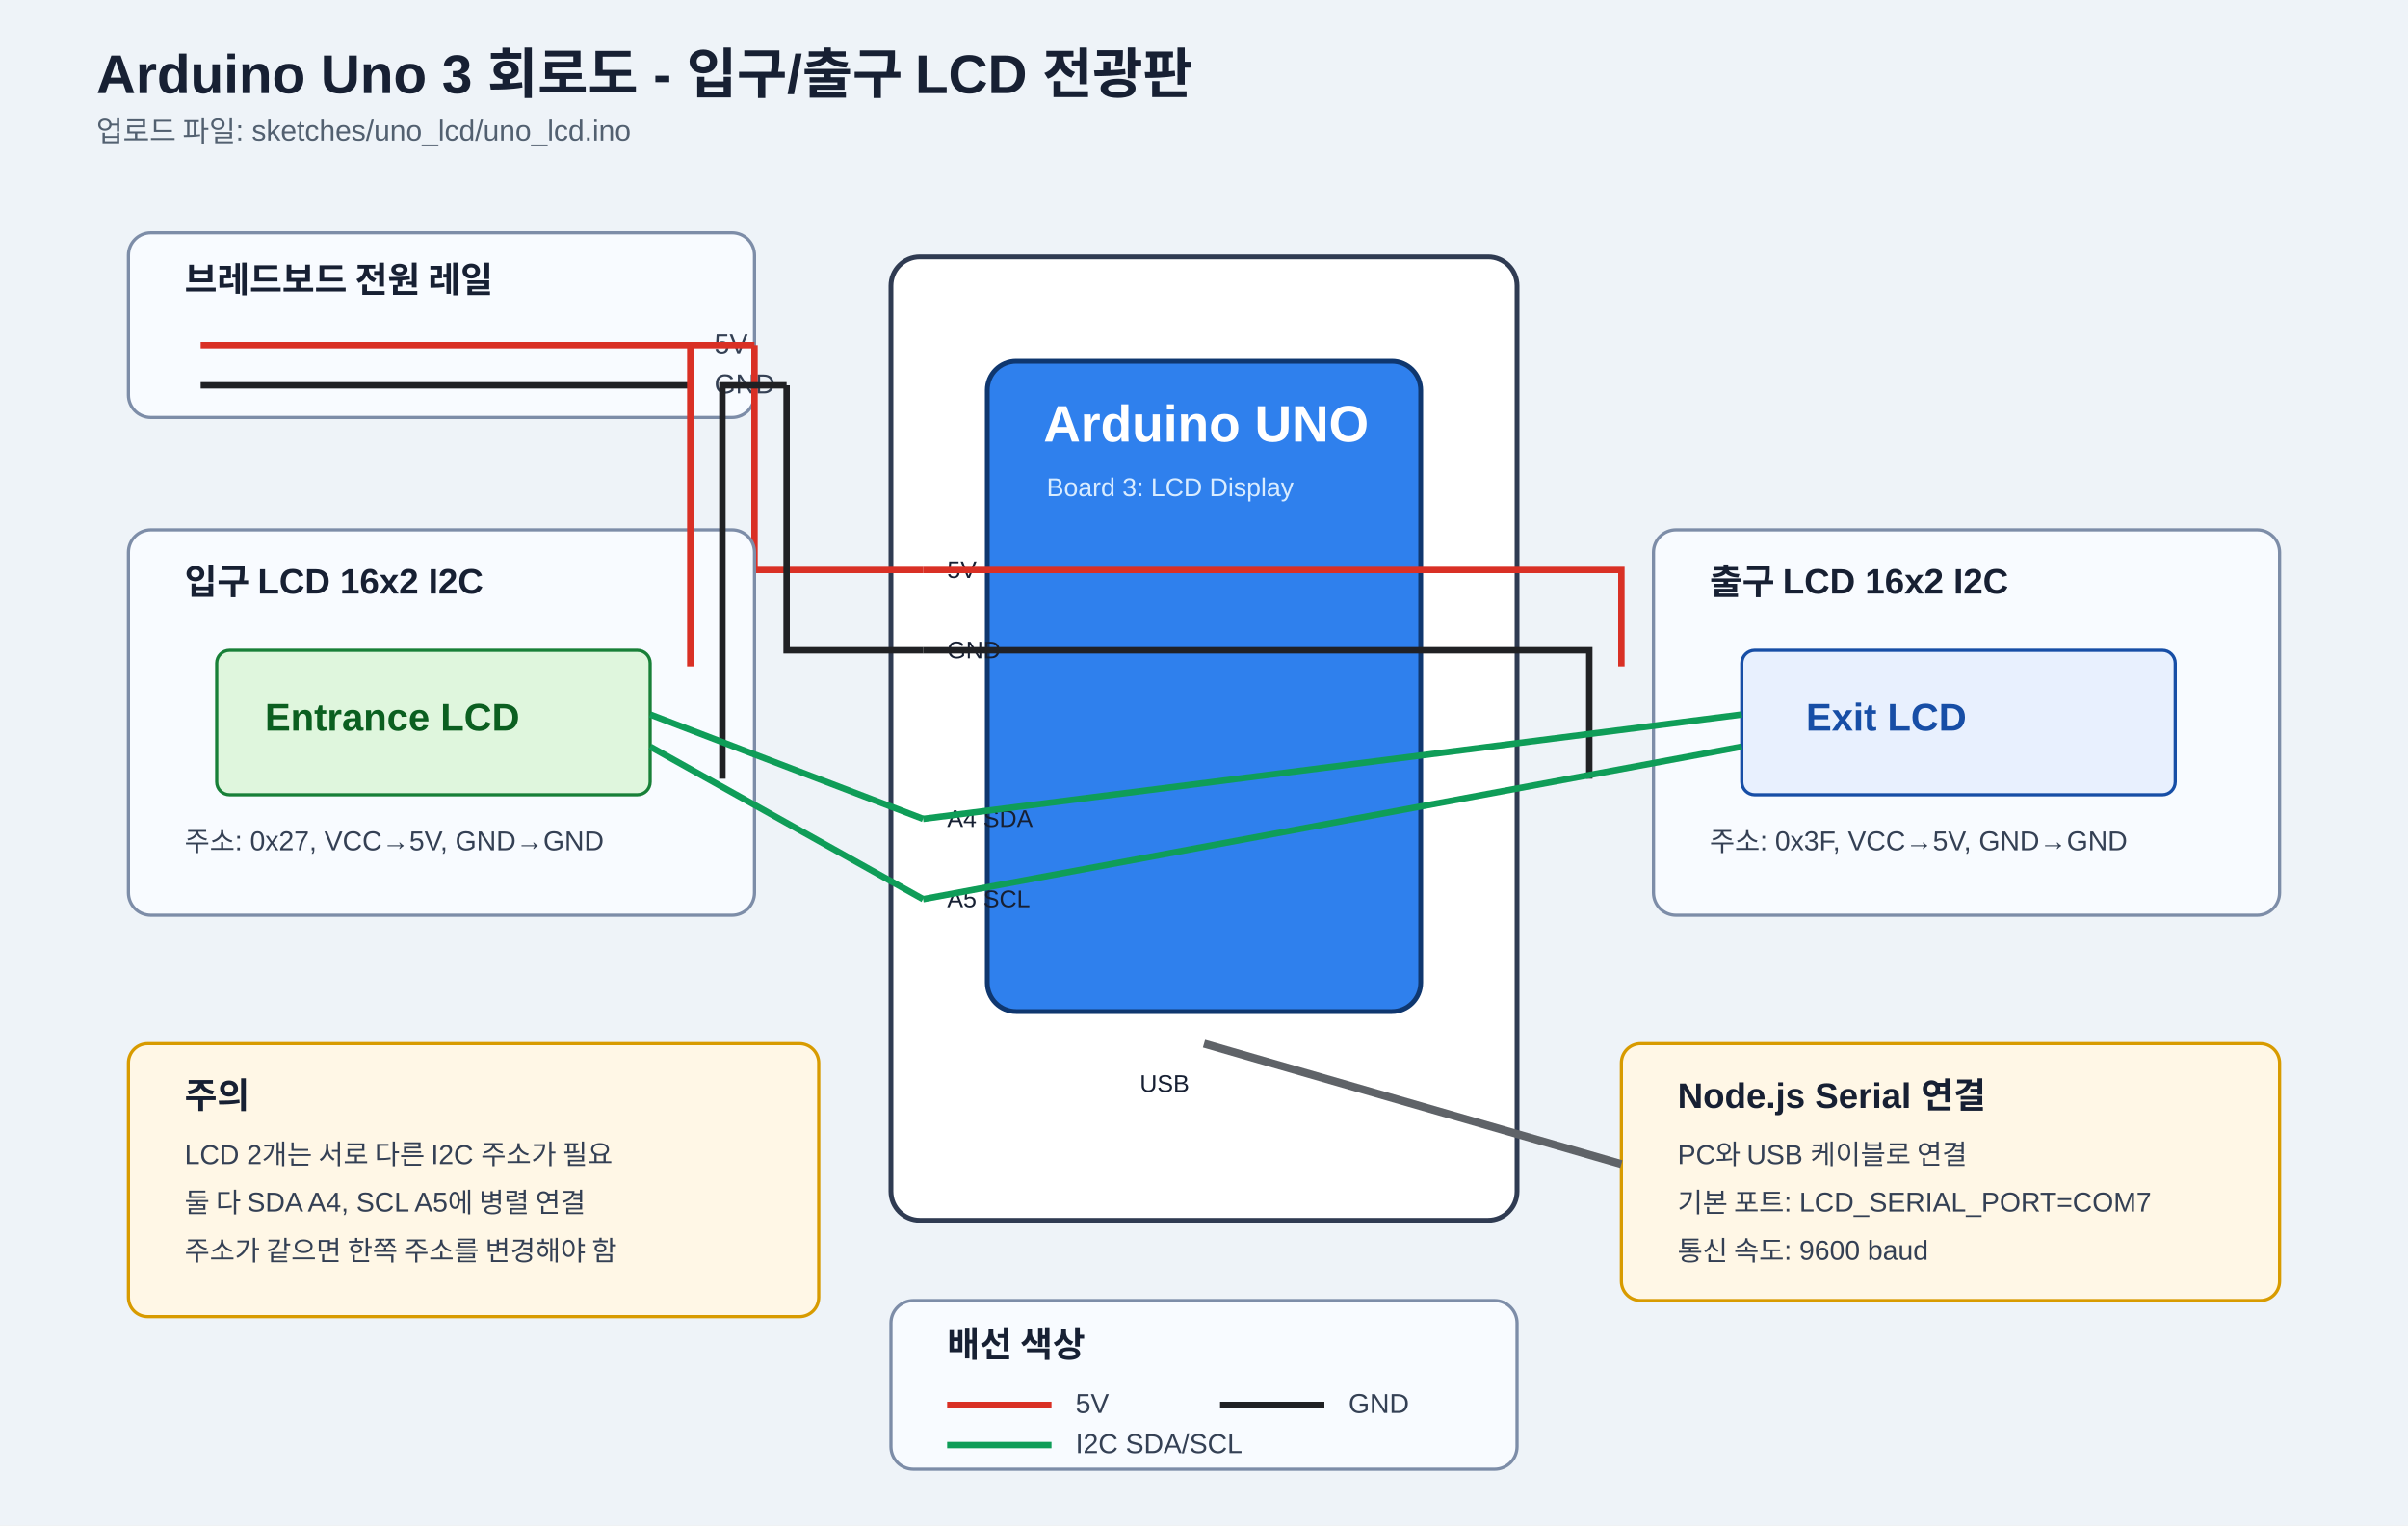
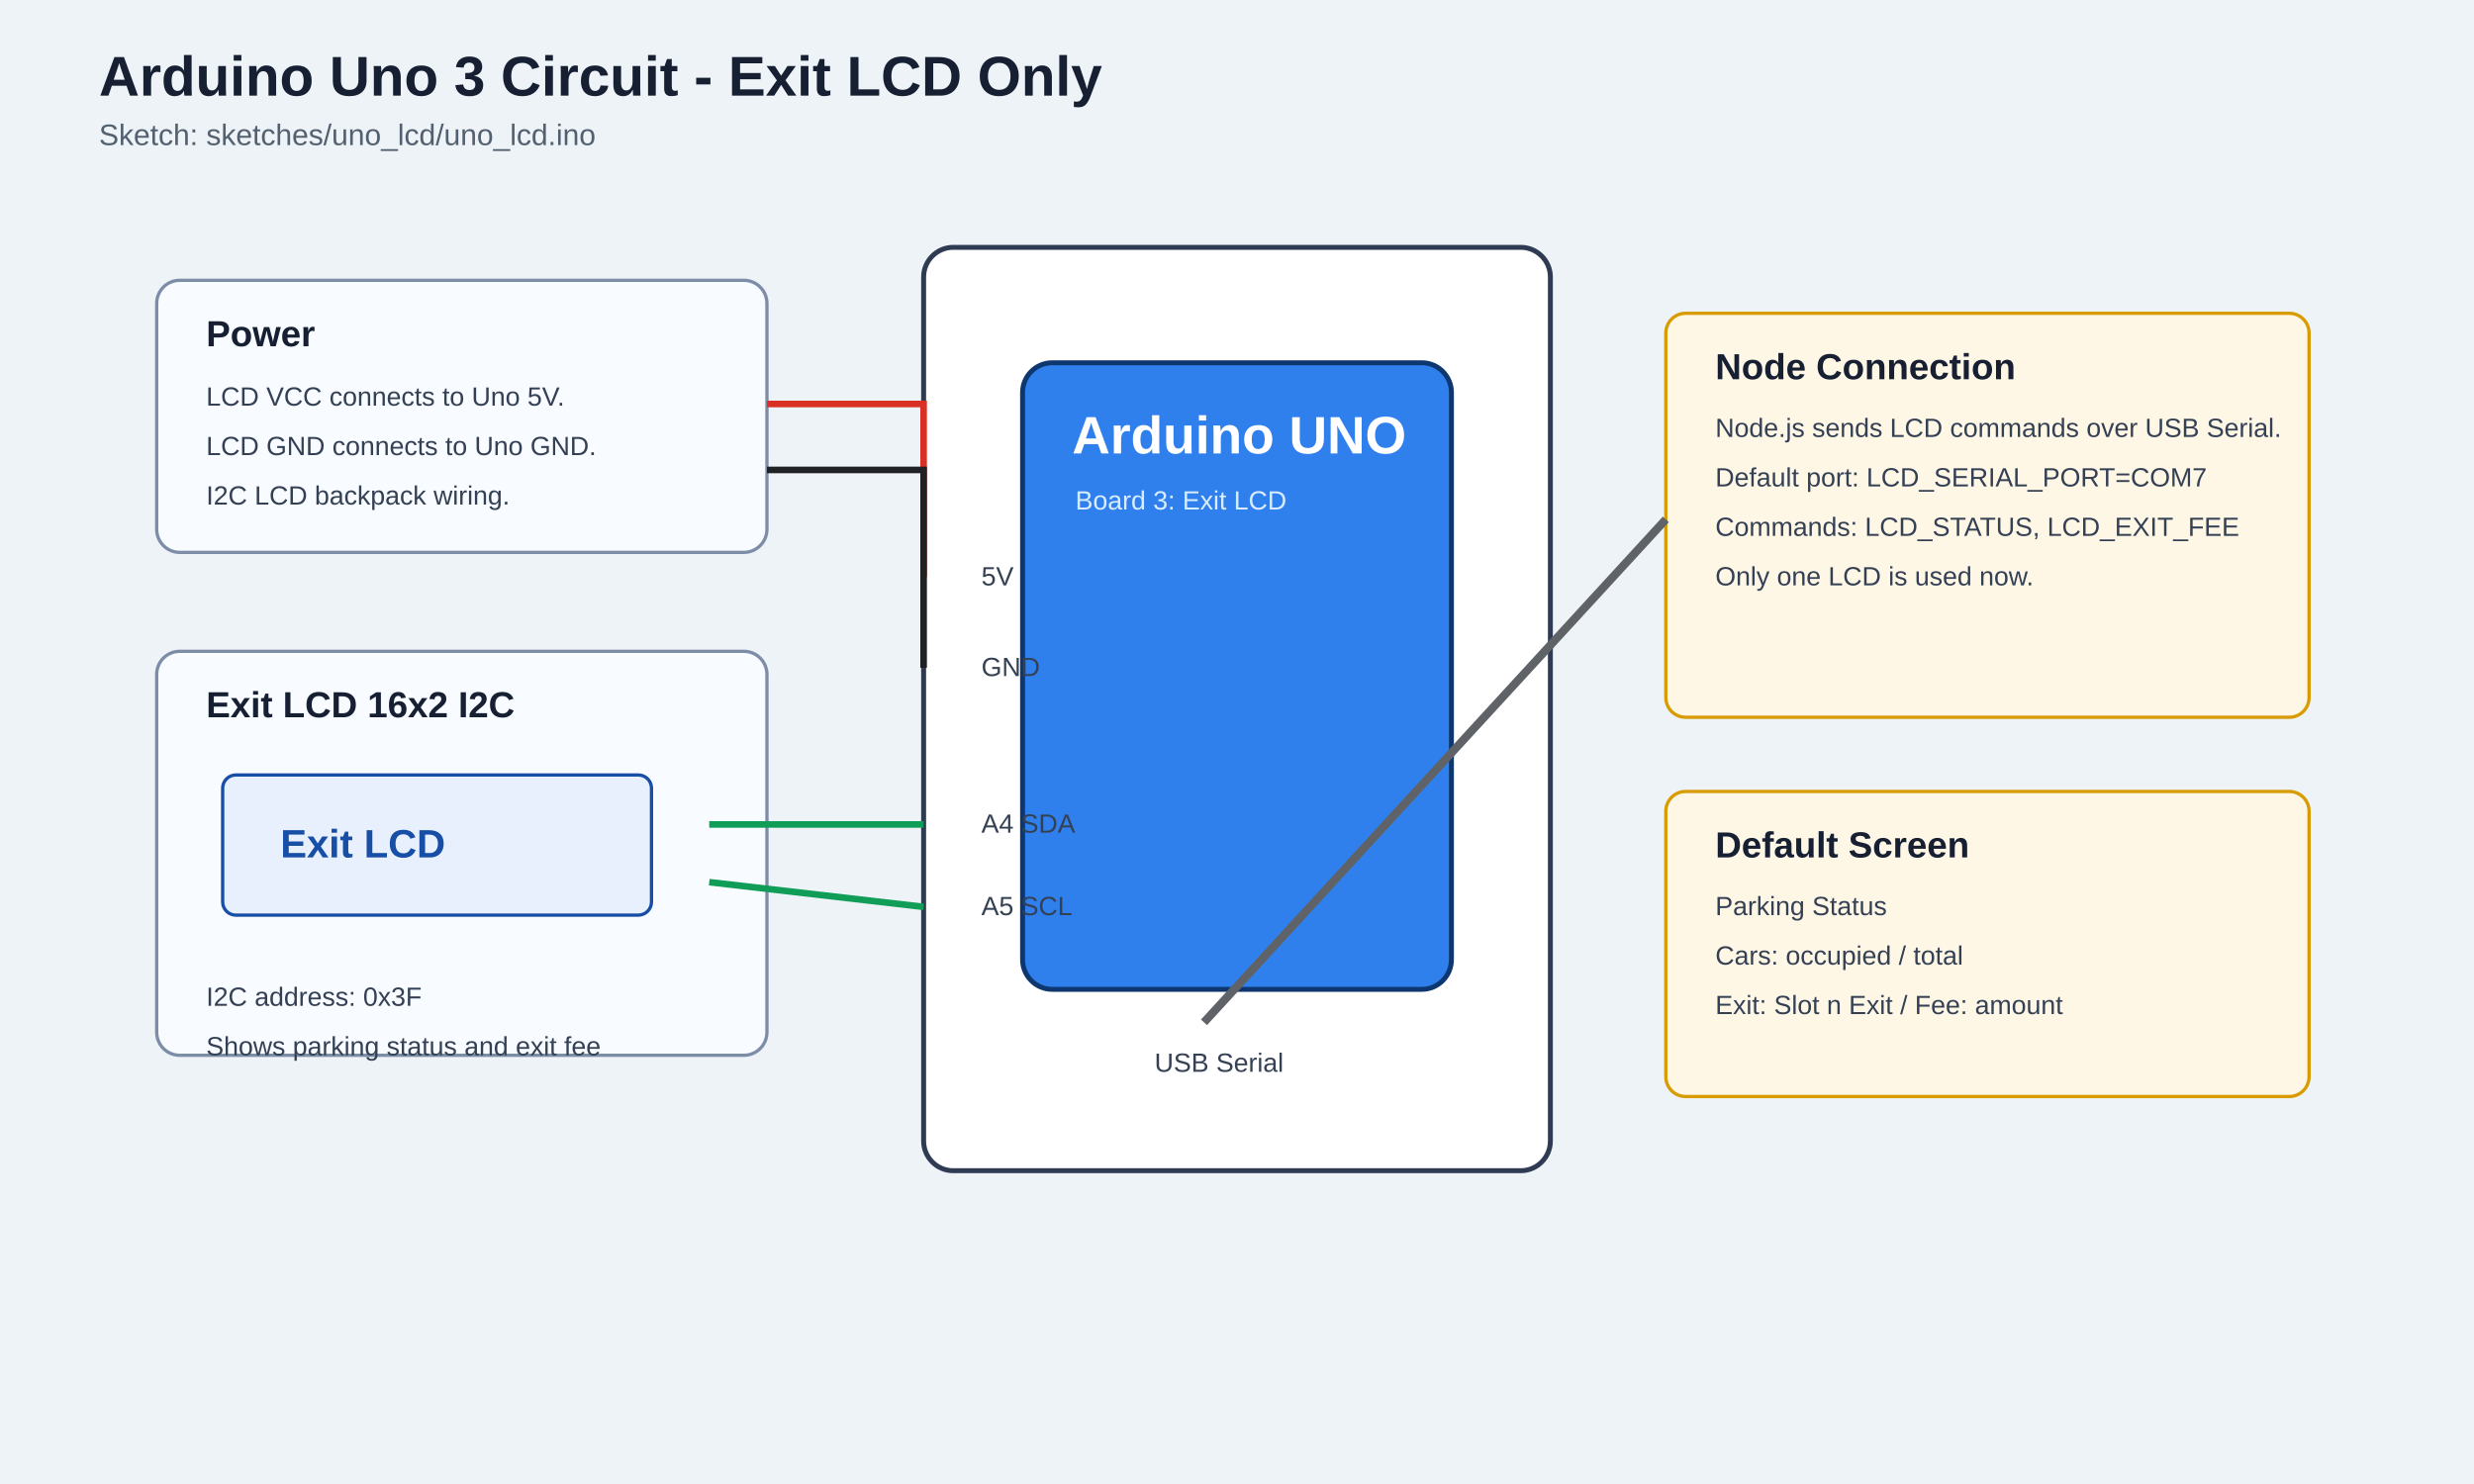
- <svg xmlns="http://www.w3.org/2000/svg" width="1500" height="950" viewBox="0 0 1500 950">
+ <svg xmlns="http://www.w3.org/2000/svg" width="1500" height="900" viewBox="0 0 1500 900">
  <style>
    .title { font: 700 34px Arial, sans-serif; fill: #172033; }
    .subtitle { font: 18px Arial, sans-serif; fill: #526070; }
+     .label { font: 700 22px Arial, sans-serif; fill: #172033; }
+     .small { font: 16px Arial, sans-serif; fill: #344054; }
    .box { fill: #ffffff; stroke: #2f3b52; stroke-width: 3; rx: 18; }
    .module { fill: #f8fbff; stroke: #7d8da8; stroke-width: 2; rx: 14; }
    .note { fill: #fff7e6; stroke: #d89b00; stroke-width: 2; rx: 12; }
-     .label { font: 700 22px Arial, sans-serif; fill: #172033; }
-     .small { font: 17px Arial, sans-serif; fill: #344054; }
-     .pin { font: 15px Arial, sans-serif; fill: #172033; }
    .wire5v { stroke: #d93025; stroke-width: 4; fill: none; }
    .wireGnd { stroke: #202124; stroke-width: 4; fill: none; }
    .wireI2c { stroke: #0f9d58; stroke-width: 4; fill: none; }
    .wireUsb { stroke: #5f6368; stroke-width: 5; fill: none; }
  </style>
-   <rect width="1500" height="950" fill="#eef3f8" />
-   <text x="60" y="58" class="title">Arduino Uno 3 회로도 - 입구/출구 LCD 전광판</text>
-   <text x="60" y="88" class="subtitle">업로드 파일: sketches/uno_lcd/uno_lcd.ino</text>
-   <rect x="555" y="160" width="390" height="600" class="box" />
-   <rect x="615" y="225" width="270" height="405" fill="#2f80ed" stroke="#0f376f" stroke-width="3" rx="18" />
+   <rect width="1500" height="900" fill="#eef3f8" />
+   <text x="60" y="58" class="title">Arduino Uno 3 Circuit - Exit LCD Only</text>
+   <text x="60" y="88" class="subtitle">Sketch: sketches/uno_lcd/uno_lcd.ino</text>
+   <rect x="560" y="150" width="380" height="560" class="box" />
+   <rect x="620" y="220" width="260" height="380" fill="#2f80ed" stroke="#0f376f" stroke-width="3" rx="18" />
  <text x="650" y="275" font-family="Arial" font-size="32" font-weight="700" fill="#fff">Arduino UNO</text>
-   <text x="652" y="309" font-family="Arial" font-size="16" fill="#d9ecff">Board 3: LCD Display</text>
-   <circle cx="575" cy="355" r="8" fill="#fff" />
-   <text x="590" y="360" class="pin">5V</text>
-   <circle cx="575" cy="405" r="8" fill="#fff" />
-   <text x="590" y="410" class="pin">GND</text>
-   <circle cx="575" cy="510" r="8" fill="#fff" />
-   <text x="590" y="515" class="pin">A4 SDA</text>
-   <circle cx="575" cy="560" r="8" fill="#fff" />
-   <text x="590" y="565" class="pin">A5 SCL</text>
-   <circle cx="750" cy="650" r="8" fill="#fff" />
-   <text x="710" y="680" class="pin">USB</text>
-   <rect x="80" y="145" width="390" height="115" class="module" />
-   <text x="115" y="182" class="label">브레드보드 전원 레일</text>
-   <line x1="125" y1="215" x2="430" y2="215" class="wire5v" />
-   <line x1="125" y1="240" x2="430" y2="240" class="wireGnd" />
-   <text x="445" y="220" class="small">5V</text>
-   <text x="445" y="245" class="small">GND</text>
-   <path d="M575 355 L470 355 L470 215" class="wire5v" />
-   <path d="M575 405 L490 405 L490 240" class="wireGnd" />
-   <rect x="80" y="330" width="390" height="240" class="module" />
-   <text x="115" y="370" class="label">입구 LCD 16x2 I2C</text>
-   <rect x="135" y="405" width="270" height="90" fill="#dff6dd" stroke="#188038" stroke-width="2" rx="8" />
-   <text x="165" y="455" font-family="Arial" font-size="24" font-weight="700" fill="#0b5f20">Entrance LCD</text>
-   <text x="115" y="530" class="small">주소: 0x27, VCC→5V, GND→GND</text>
-   <path d="M470 215 L430 215 L430 415" class="wire5v" />
-   <path d="M490 240 L450 240 L450 485" class="wireGnd" />
-   <path d="M575 510 L405 445" class="wireI2c" />
-   <path d="M575 560 L405 465" class="wireI2c" />
-   <rect x="1030" y="330" width="390" height="240" class="module" />
-   <text x="1065" y="370" class="label">출구 LCD 16x2 I2C</text>
-   <rect x="1085" y="405" width="270" height="90" fill="#e8f0fe" stroke="#174ea6" stroke-width="2" rx="8" />
-   <text x="1125" y="455" font-family="Arial" font-size="24" font-weight="700" fill="#174ea6">Exit LCD</text>
-   <text x="1065" y="530" class="small">주소: 0x3F, VCC→5V, GND→GND</text>
-   <path d="M575 355 L1010 355 L1010 415" class="wire5v" />
-   <path d="M575 405 L990 405 L990 485" class="wireGnd" />
-   <path d="M575 510 L1085 445" class="wireI2c" />
-   <path d="M575 560 L1085 465" class="wireI2c" />
-   <rect x="1010" y="650" width="410" height="160" class="note" />
-   <text x="1045" y="690" class="label">Node.js Serial 연결</text>
-   <text x="1045" y="725" class="small">PC와 USB 케이블로 연결</text>
-   <text x="1045" y="755" class="small">기본 포트: LCD_SERIAL_PORT=COM7</text>
-   <text x="1045" y="785" class="small">통신 속도: 9600 baud</text>
-   <path d="M750 650 L1010 725" class="wireUsb" />
-   <rect x="80" y="650" width="430" height="170" class="note" />
-   <text x="115" y="690" class="label">주의</text>
-   <text x="115" y="725" class="small">LCD 2개는 서로 다른 I2C 주소가 필요</text>
-   <text x="115" y="755" class="small">둘 다 SDA A4, SCL A5에 병렬 연결</text>
-   <text x="115" y="785" class="small">주소가 같으면 한쪽 주소를 변경해야 함</text>
-   <rect x="555" y="810" width="390" height="105" class="module" />
-   <text x="590" y="845" class="label">배선 색상</text>
-   <line x1="590" y1="875" x2="655" y2="875" class="wire5v" />
-   <text x="670" y="880" class="small">5V</text>
-   <line x1="760" y1="875" x2="825" y2="875" class="wireGnd" />
-   <text x="840" y="880" class="small">GND</text>
-   <line x1="590" y1="900" x2="655" y2="900" class="wireI2c" />
-   <text x="670" y="905" class="small">I2C SDA/SCL</text>
+   <text x="652" y="309" font-family="Arial" font-size="16" fill="#d9ecff">Board 3: Exit LCD</text>
+   <circle cx="580" cy="350" r="8" fill="#fff" />
+   <text x="595" y="355" class="small">5V</text>
+   <circle cx="580" cy="405" r="8" fill="#fff" />
+   <text x="595" y="410" class="small">GND</text>
+   <circle cx="580" cy="500" r="8" fill="#fff" />
+   <text x="595" y="505" class="small">A4 SDA</text>
+   <circle cx="580" cy="550" r="8" fill="#fff" />
+   <text x="595" y="555" class="small">A5 SCL</text>
+   <circle cx="730" cy="620" r="8" fill="#fff" />
+   <text x="700" y="650" class="small">USB Serial</text>
+   <rect x="95" y="170" width="370" height="165" class="module" />
+   <text x="125" y="210" class="label">Power</text>
+   <text x="125" y="246" class="small">LCD VCC connects to Uno 5V.</text>
+   <text x="125" y="276" class="small">LCD GND connects to Uno GND.</text>
+   <text x="125" y="306" class="small">I2C LCD backpack wiring.</text>
+   <path d="M465 245 L560 245 L560 350" class="wire5v" />
+   <path d="M465 285 L560 285 L560 405" class="wireGnd" />
+   <rect x="95" y="395" width="370" height="245" class="module" />
+   <text x="125" y="435" class="label">Exit LCD 16x2 I2C</text>
+   <rect x="135" y="470" width="260" height="85" fill="#e8f0fe" stroke="#174ea6" stroke-width="2" rx="8" />
+   <text x="170" y="520" font-family="Arial" font-size="24" font-weight="700" fill="#174ea6">Exit LCD</text>
+   <text x="125" y="610" class="small">I2C address: 0x3F</text>
+   <text x="125" y="640" class="small">Shows parking status and exit fee</text>
+   <path d="M560 500 L430 500" class="wireI2c" />
+   <path d="M560 550 L430 535" class="wireI2c" />
+   <rect x="1010" y="190" width="390" height="245" class="note" />
+   <text x="1040" y="230" class="label">Node Connection</text>
+   <text x="1040" y="265" class="small">Node.js sends LCD commands over USB Serial.</text>
+   <text x="1040" y="295" class="small">Default port: LCD_SERIAL_PORT=COM7</text>
+   <text x="1040" y="325" class="small">Commands: LCD_STATUS, LCD_EXIT_FEE</text>
+   <text x="1040" y="355" class="small">Only one LCD is used now.</text>
+   <path d="M730 620 L1010 315" class="wireUsb" />
+   <rect x="1010" y="480" width="390" height="185" class="note" />
+   <text x="1040" y="520" class="label">Default Screen</text>
+   <text x="1040" y="555" class="small">Parking Status</text>
+   <text x="1040" y="585" class="small">Cars: occupied / total</text>
+   <text x="1040" y="615" class="small">Exit: Slot n Exit / Fee: amount</text>
</svg>
